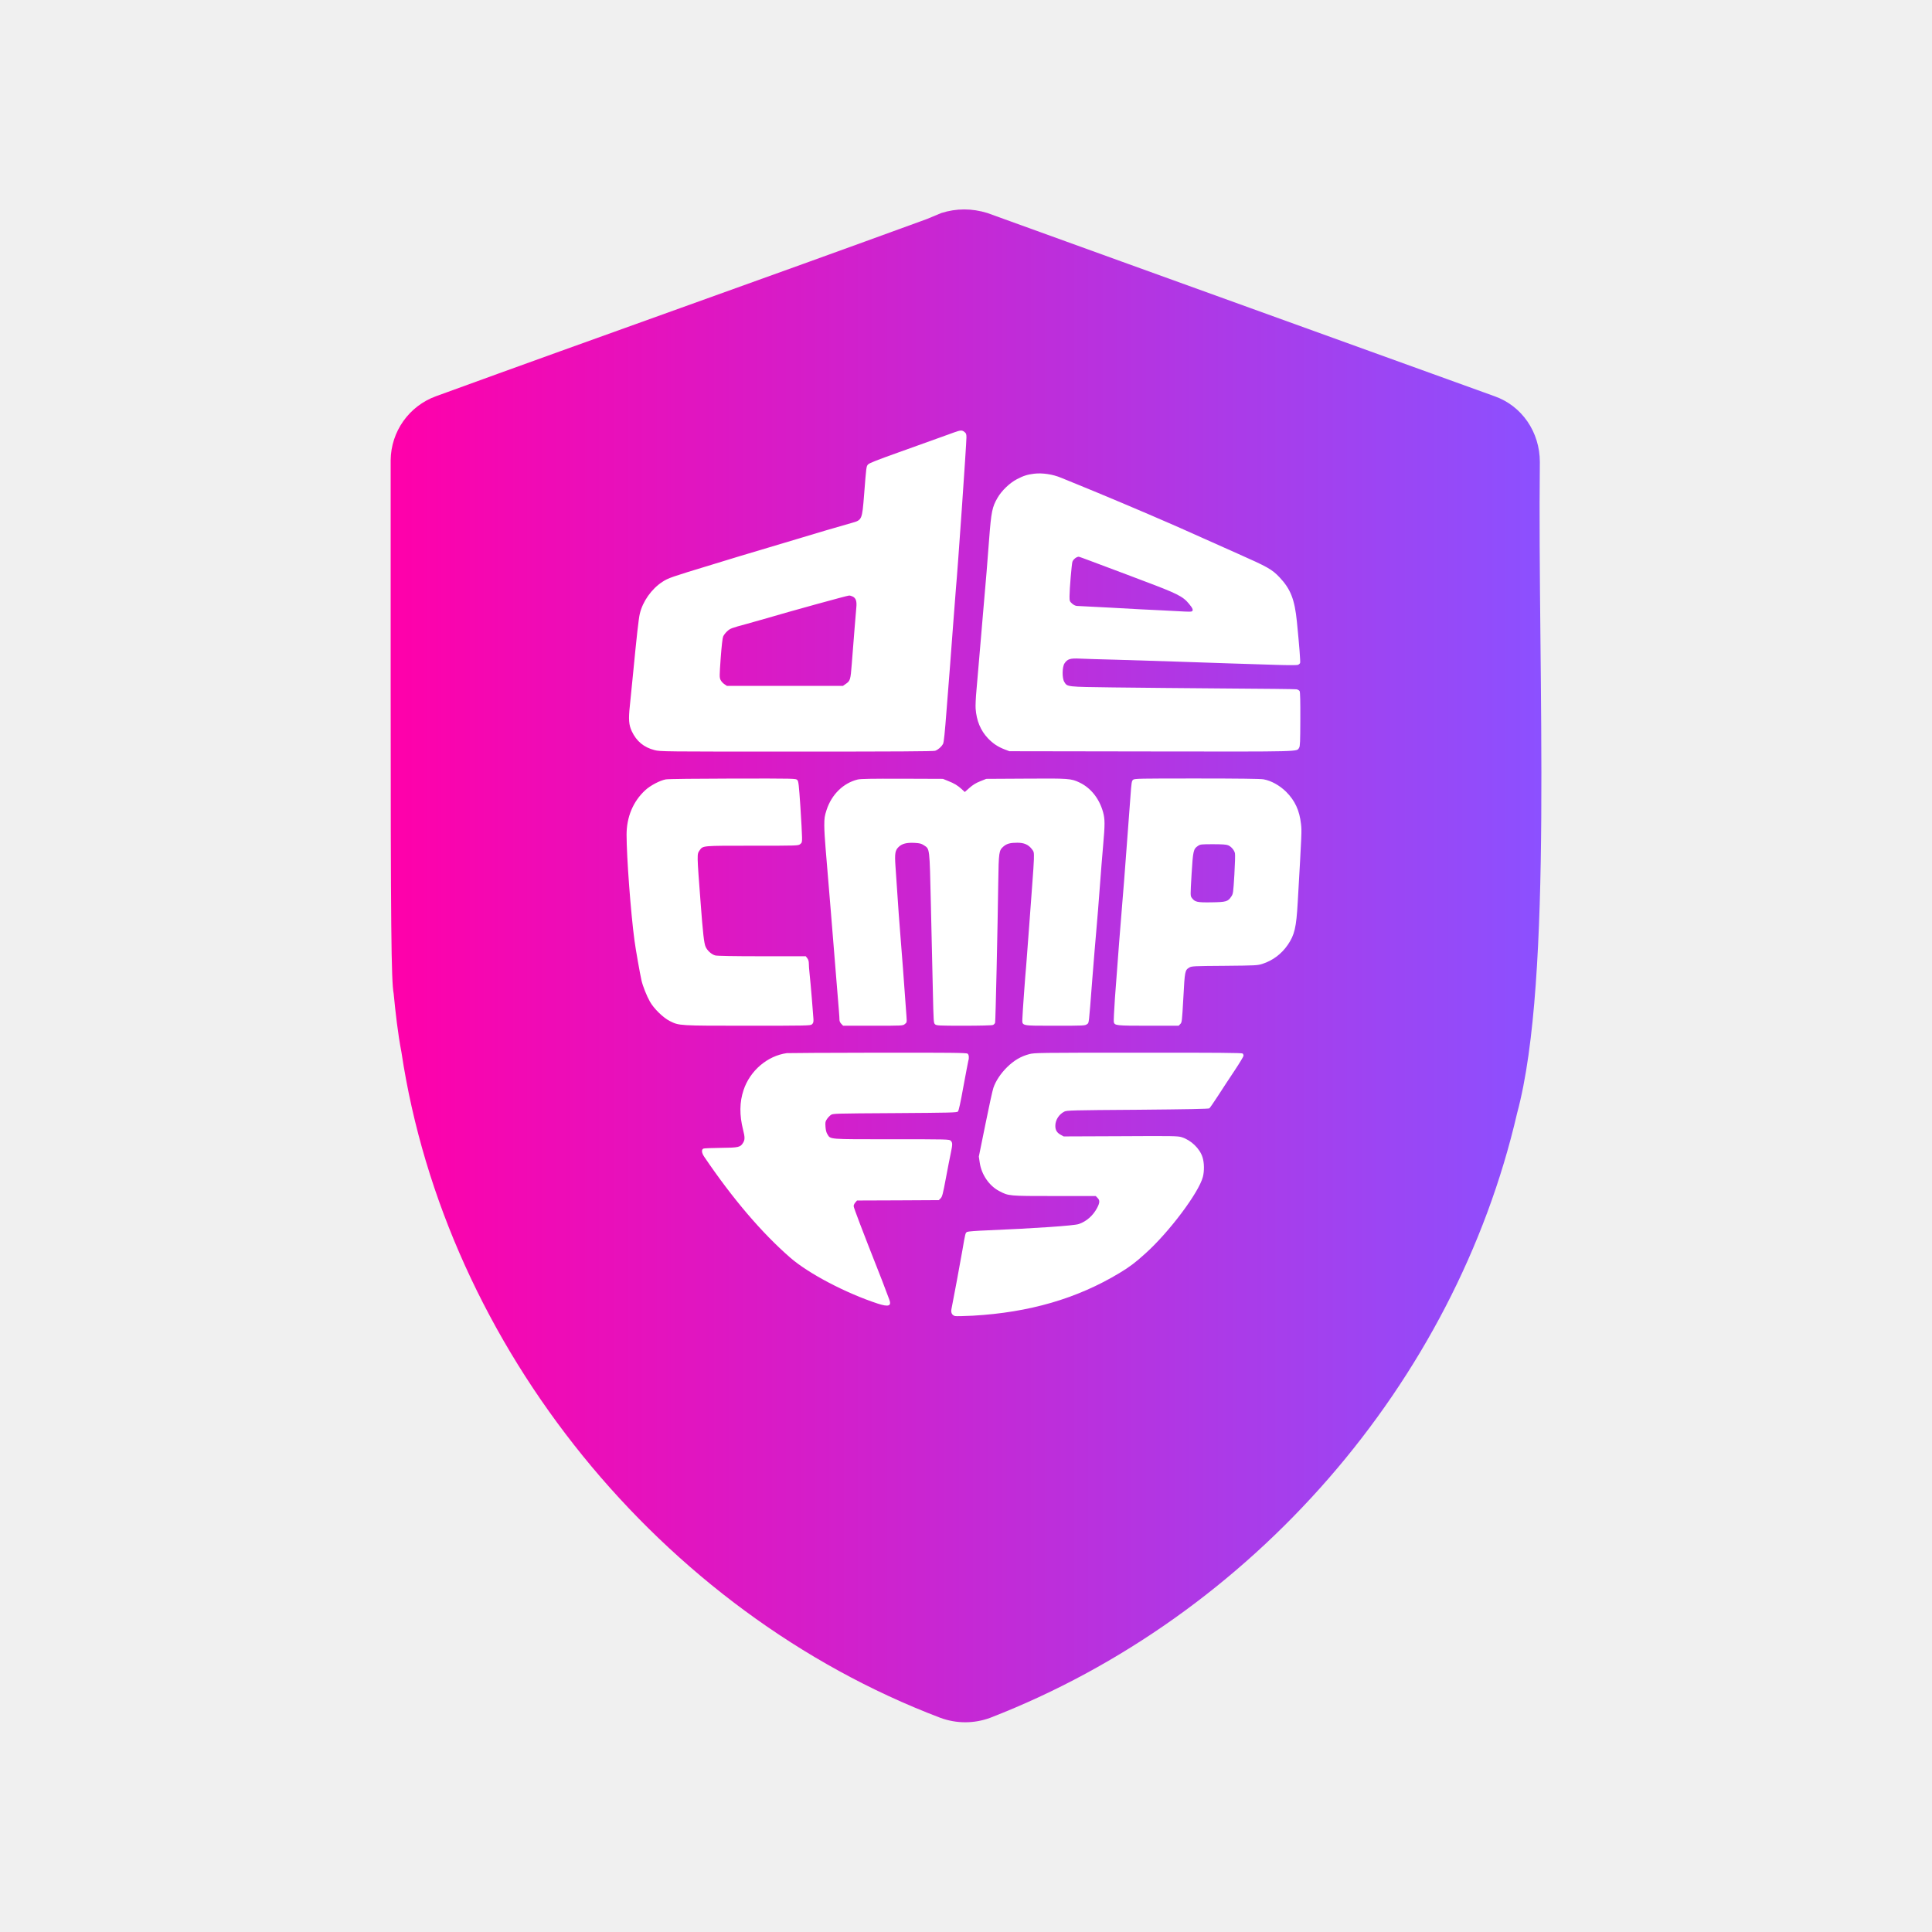
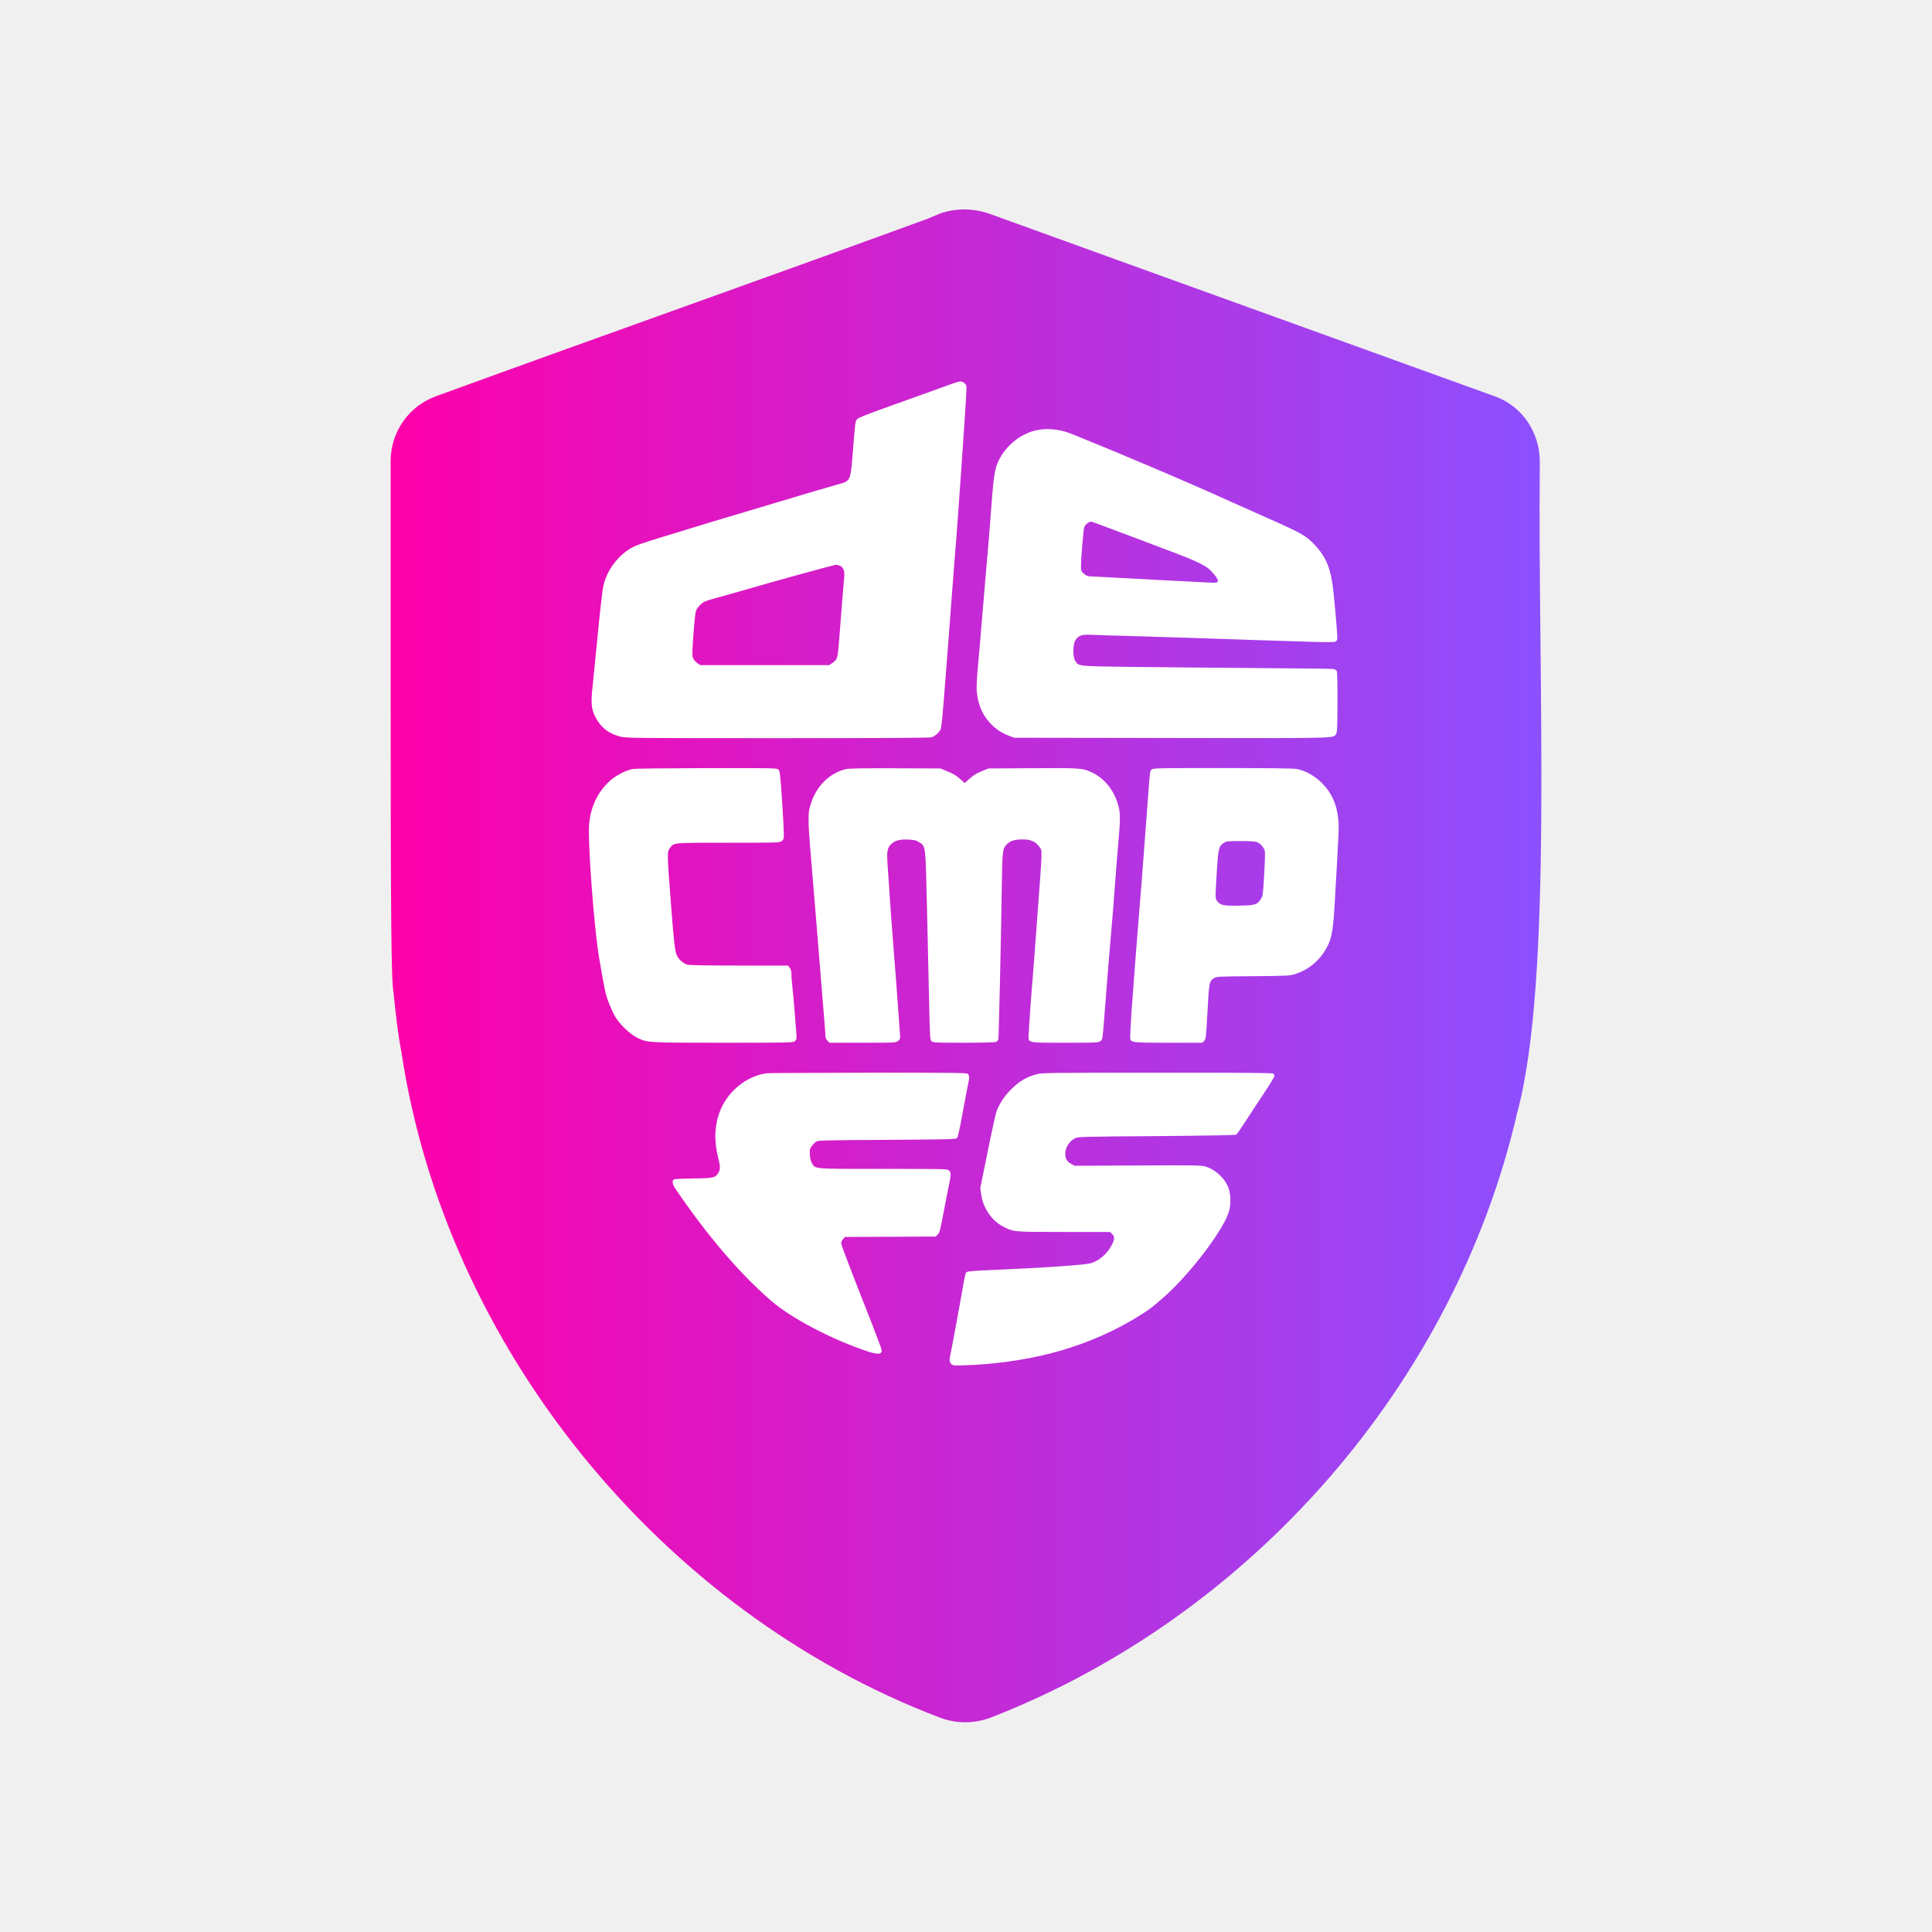
<svg xmlns="http://www.w3.org/2000/svg" viewBox="-6.527 2.221 32.279 32.279" role="img" aria-label="Socket decmpfs">
  <defs>
    <linearGradient id="socket-brand-gradient" x1="0" y1="0" x2="1" y2="0">
      <stop offset="0%" stop-color="#ff00aa" />
      <stop offset="100%" stop-color="#8c50ff" />
    </linearGradient>
  </defs>
  <path data-socket-layer="shield" fill="url(#socket-brand-gradient)" d="M18.44 8.84c.46.16.76.6.76 1.1-.04 3.58.23 8.63-.38 10.88-1.04 4.5-4.42 8.4-8.8 10.1a1.2 1.2 0 0 1-.84 0C4.52 29.15.92 24.73.18 19.8c-.06-.31-.1-.67-.13-.98-.04-.2-.05-1.14-.05-5.17V9.91a1.15 1.15 0 0 1 .76-1.07c2.8-1.02 5.38-1.93 8.2-2.96l.24-.1q.38-.12.77 0l2.24.81z" />
  <g data-socket-layer="glyph" transform="translate(2.013 9.2) scale(0.63333)">
-     <g transform="translate(-0.423 30.109) scale(0.0019705 -0.0019705)">
+     <g transform="translate(-1.803 32.121) scale(0.0021894 -0.0021894)">
      <path fill="#ffffff" fill-rule="nonzero" d="M6150 15085c-36-13-139-50-230-83s-331-119-535-192c-264-94-376-138-391-155-25-27-24-23-54-405-27-338-27-340-167-379-130-36-559-162-683-201-69-21-264-79-435-130-170-50-344-102-385-115s-203-63-360-110c-556-169-592-181-671-233-146-95-263-262-302-427-16-68-41-293-92-820-14-143-32-327-41-410-20-185-14-257 26-343 63-134 161-215 304-252 78-20 106-20 1901-20 1334 0 1831 3 1856 11 40 14 85 53 106 93 11 21 24 148 48 465 19 240 38 492 44 561s24 314 41 545 35 465 40 520c20 197 140 1923 140 2010 0 46-4 56-26 74-33 26-52 25-134-4m-1361-2200c41-21 55-63 47-143-7-74-37-445-61-757-17-218-20-228-85-272l-33-23H3103l-34 23c-19 12-42 38-51 57-15 33-15 51 2 291 12 158 24 269 33 290 8 19 32 50 54 70 42 38 52 42 263 99 63 17 167 47 230 65 364 107 1111 313 1138 314 13 1 36-6 51-14m2426 1645c-89-11-141-27-229-73-96-50-203-152-259-248-72-124-85-185-113-553-23-309-42-544-79-961-8-93-28-332-45-530-16-198-37-439-46-535s-14-206-11-245c12-162 66-292 164-396 69-72 133-115 230-152l58-22 1897-3c2056-3 1946-5 1982 50 13 20 15 77 16 380 1 239-2 363-9 377-7 12-25 22-44 25-17 3-448 8-957 11-509 4-1181 10-1495 14-631 8-614 7-655 74-31 49-29 201 3 248 38 58 75 70 202 64 60-3 281-10 490-15 209-6 569-17 800-25 492-17 974-33 1345-44 148-5 275-5 288 0 12 5 25 16 29 25 6 15-11 234-43 554-30 298-84 436-233 594-101 106-155 137-566 319-143 63-357 159-475 212s-244 110-280 125-108 47-160 70c-293 129-928 397-1225 517-88 36-186 76-218 89-109 46-252 68-362 54m752-1166c226-85 377-142 493-185 58-22 146-55 195-74 480-180 552-216 635-317 52-61 62-91 34-102-9-3-51-4-93-1s-179 10-306 16c-126 5-427 21-668 35-241 13-451 24-467 24-18 0-43 12-65 31-33 30-35 34-35 98 0 95 29 436 39 463 12 32 51 64 83 67 4 1 73-24 155-55m-5682-2926c-80-15-207-82-275-145-163-150-250-359-250-596 0-296 56-1048 106-1417 14-108 74-448 94-535 18-77 71-210 113-283 53-94 177-215 267-260 124-62 119-62 1041-62 799 0 838 1 860 18 18 16 22 28 21 68-3 60-38 484-52 611-6 51-10 112-10 136 0 30-7 53-21 71l-20 26h-587c-379 0-600 4-625 11-50 14-106 64-129 116-21 47-36 179-67 593-50 658-50 645-13 698 46 64 27 62 705 62 606 0 615 0 641 21 24 19 26 26 25 92 0 40-10 224-22 409-20 296-25 339-41 357-19 21-22 21-865 20-480-1-868-5-896-11m2568-2c-191-47-347-199-415-406-27-84-31-108-31-210 0-63 8-198 17-300 8-102 41-486 71-855 30-368 64-785 75-925 33-398 40-483 40-518 0-21 9-41 25-57l24-25h399c395 0 400 0 427 22 27 21 28 22 22 107-39 537-60 825-77 1026-18 212-29 373-70 979-12 174-5 215 45 262 45 42 106 57 209 52 70-4 91-9 125-31 81-54 77-16 95-797 9-382 21-895 26-1140 10-436 10-445 31-462 19-16 53-18 384-18 210 0 374 4 389 10 14 5 28 20 30 32 6 25 34 1284 42 1878 6 405 9 426 69 479 44 38 91 51 185 51 91 0 147-24 194-83 30-38 31-41 29-140-2-56-10-183-18-282s-28-373-45-610c-17-236-35-475-40-530-13-134-49-635-51-709-3-101-26-96 441-96 382 0 398 1 423 20 29 23 23-32 72 605 20 248 44 547 55 665s31 370 45 560 34 443 45 564c25 279 25 352-1 446-50 180-163 323-313 395-116 55-139 57-721 53l-530-3-82-33c-58-23-99-49-143-88l-62-55-41 38c-55 50-99 77-183 110l-69 28-545 2c-417 1-557-1-597-11m3688-3c-19-17-22-36-36-233-8-118-22-298-30-400s-24-311-35-465-29-383-40-510c-21-244-66-825-102-1316-11-162-18-306-15-320 12-47 30-49 463-49h405l22 23c22 21 23 35 41 351 19 357 21 369 78 404 32 20 53 21 473 24 426 4 442 5 510 27 138 45 254 133 337 254 91 133 114 233 133 567 55 954 55 955 44 1051-20 181-81 313-199 431-88 86-200 149-304 167-39 7-345 11-892 11-777 0-833-1-853-17m1272-877c42-17 85-68 92-109 4-18 0-146-8-285-15-244-16-255-41-292-45-68-68-75-266-78-193-3-222 4-263 60-20 27-20 30-3 315 19 317 25 340 85 380 32 22 44 23 203 23 120 0 178-4 201-14M3905 6773c-260-36-493-235-579-495-54-161-56-334-6-532 25-98 25-133 0-173-36-60-61-66-295-68-116-1-221-6-233-9-33-11-29-58 10-114 379-559 768-1015 1148-1346 244-213 745-476 1172-616 148-48 189-33 154 57-10 26-35 93-56 148-20 55-58 152-83 215-224 568-337 865-337 885 0 13 10 35 23 49l22 26 547 2 548 3 25 25c21 22 30 55 70 270 25 135 55 287 66 337 24 116 24 138-1 163-20 20-33 20-791 20-857 0-817-3-860 67-15 23-23 57-26 101-4 58-2 71 19 101 12 19 36 44 51 55 28 21 36 21 857 26 751 5 831 7 846 21 11 12 34 115 74 338 33 177 62 331 65 341 13 41 8 83-10 96-16 12-223 14-1204 13-652-1-1199-4-1216-6m3247-13c-114-30-205-84-298-175-85-84-151-183-183-276-11-30-59-249-107-488l-88-433 12-81c23-159 126-310 260-380 127-67 125-67 740-67h553l24-25c33-32 31-65-6-135-54-102-142-180-245-215-63-22-591-58-1237-85-131-5-246-14-257-20-24-13-24-11-64-245-29-166-116-638-147-790-9-48 8-81 49-92 15-3 122-1 237 5 756 43 1397 229 1965 572 134 81 208 136 348 263 316 284 712 812 767 1022 21 80 19 190-4 263-36 117-154 231-280 270-52 16-116 17-817 13l-762-3-42 23c-50 28-70 63-70 119 0 77 48 153 120 190 33 17 96 19 981 25 665 6 950 11 961 19 8 6 61 83 118 171s156 240 222 338c65 98 118 186 118 196 0 9-5 22-12 29-9 9-333 12-1397 11-1334 0-1389-1-1459-19" />
    </g>
  </g>
</svg>
